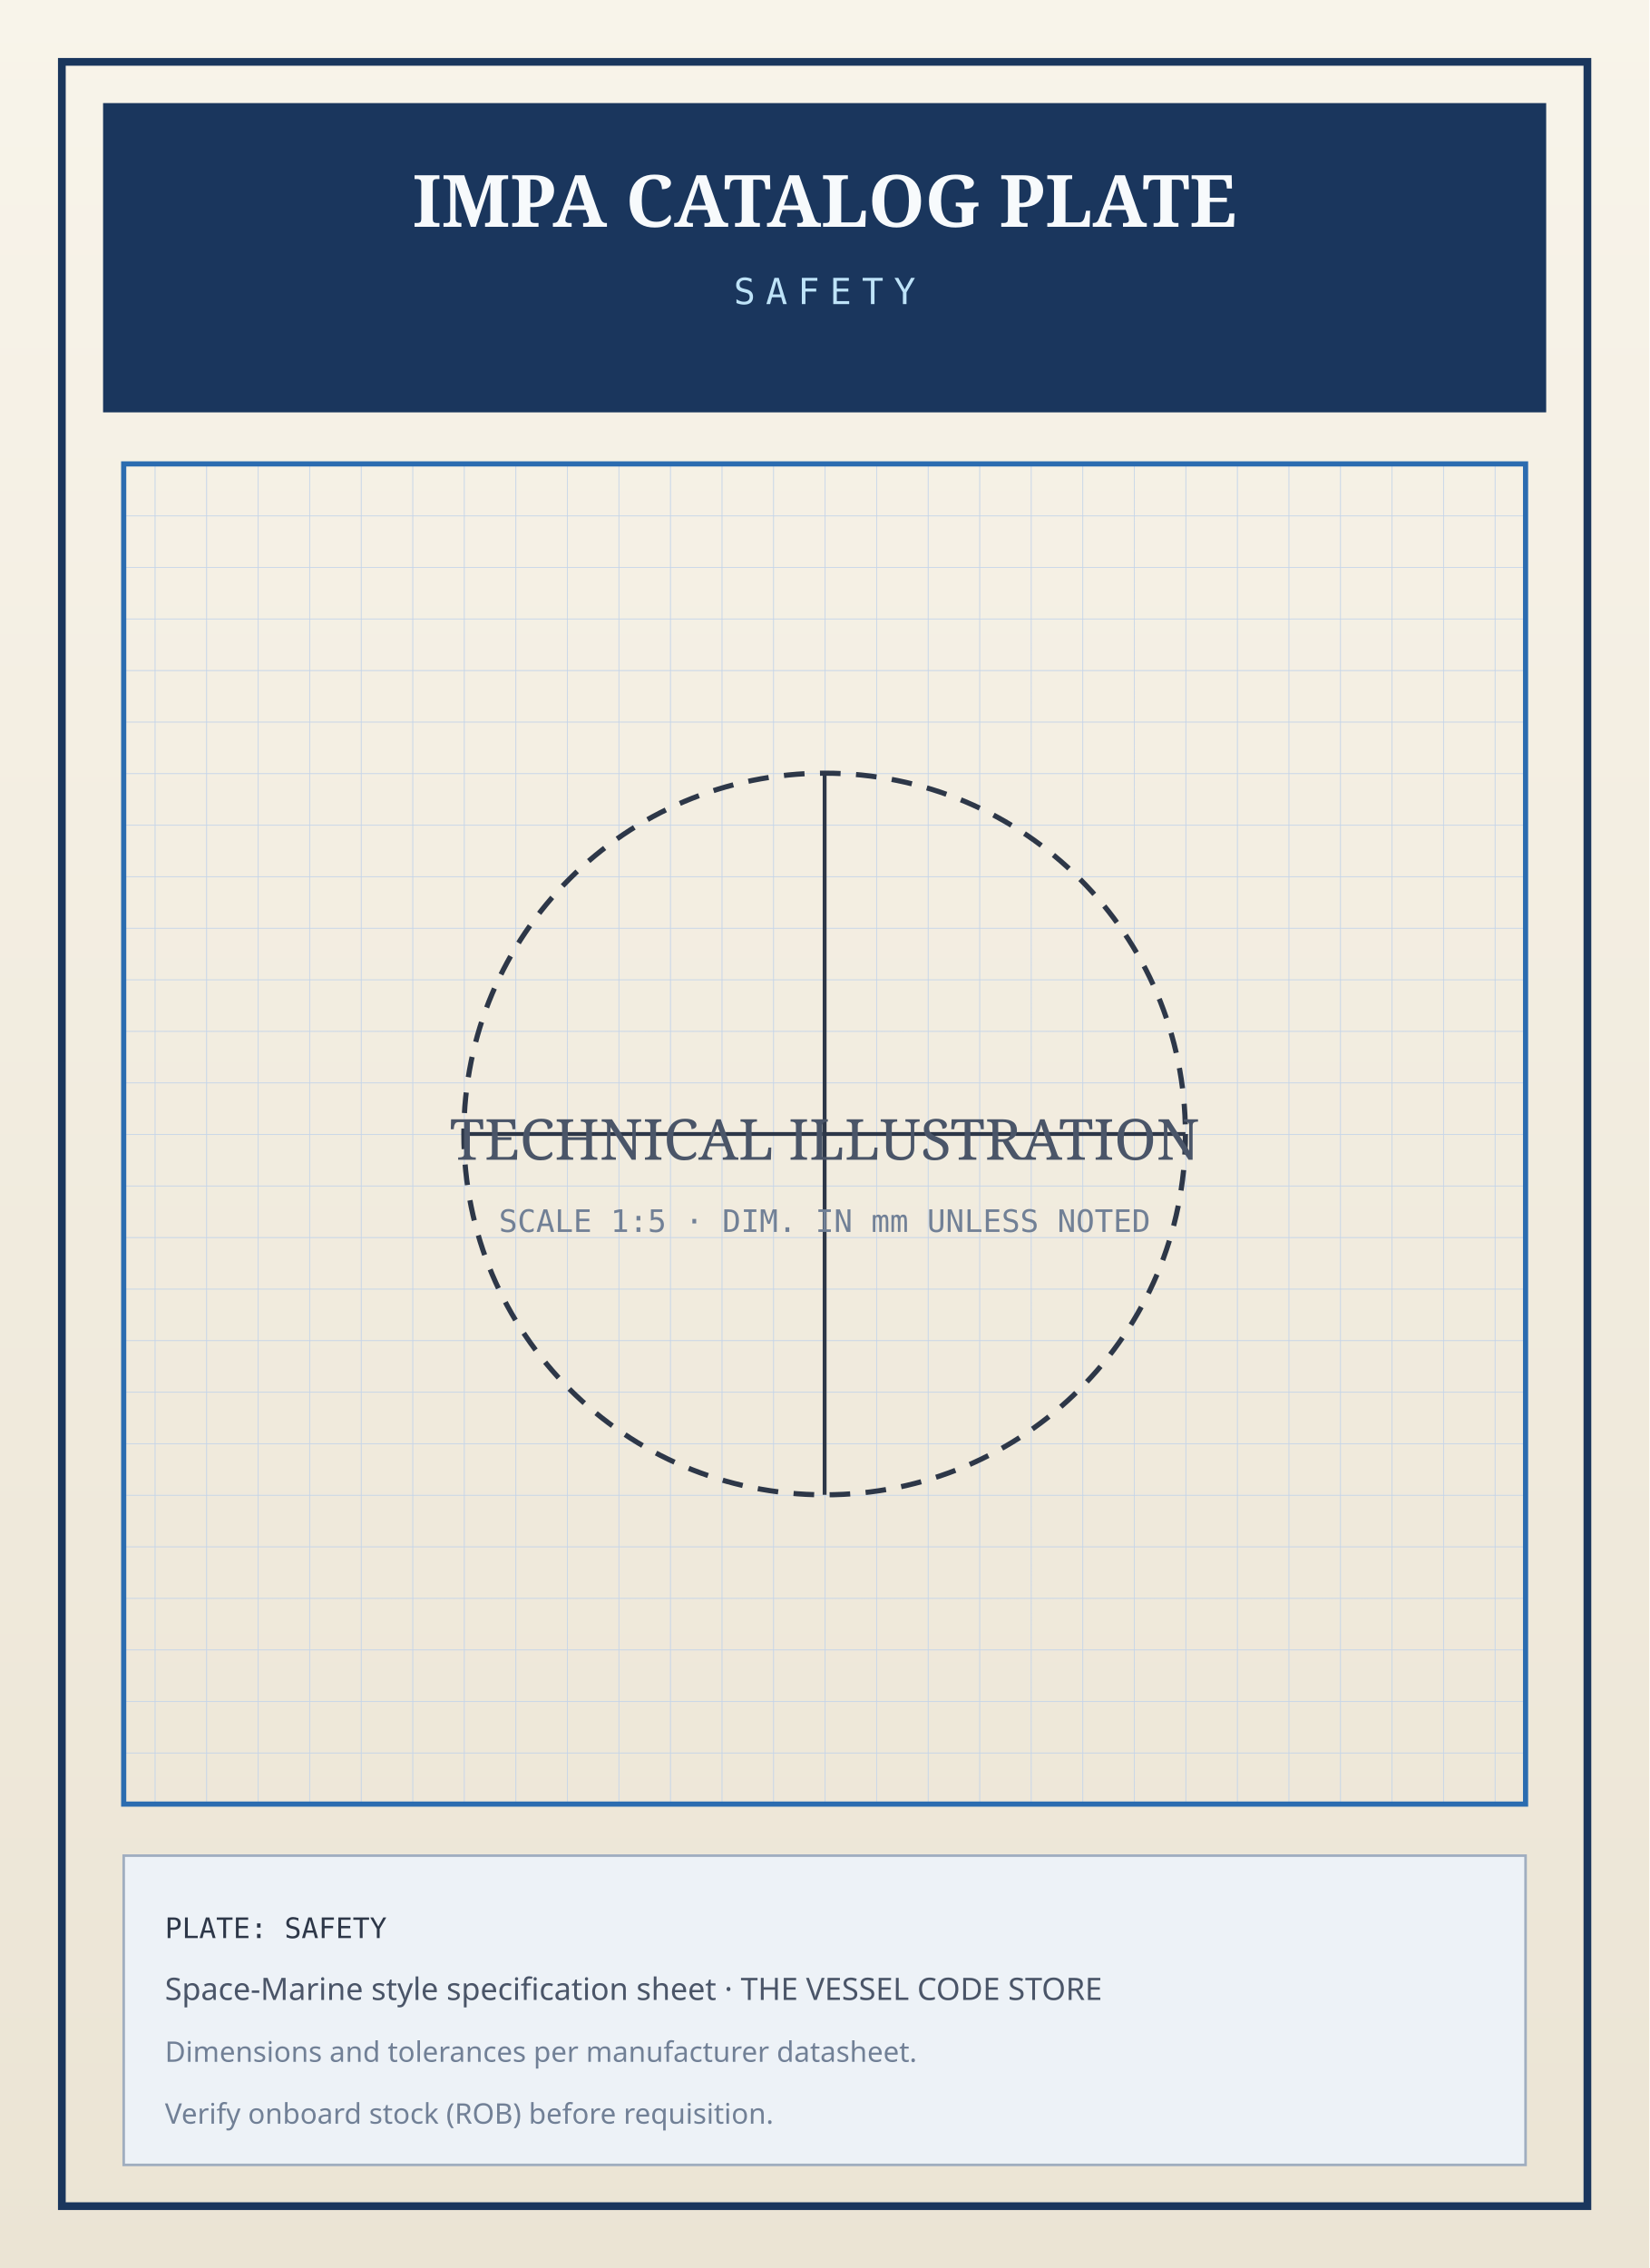
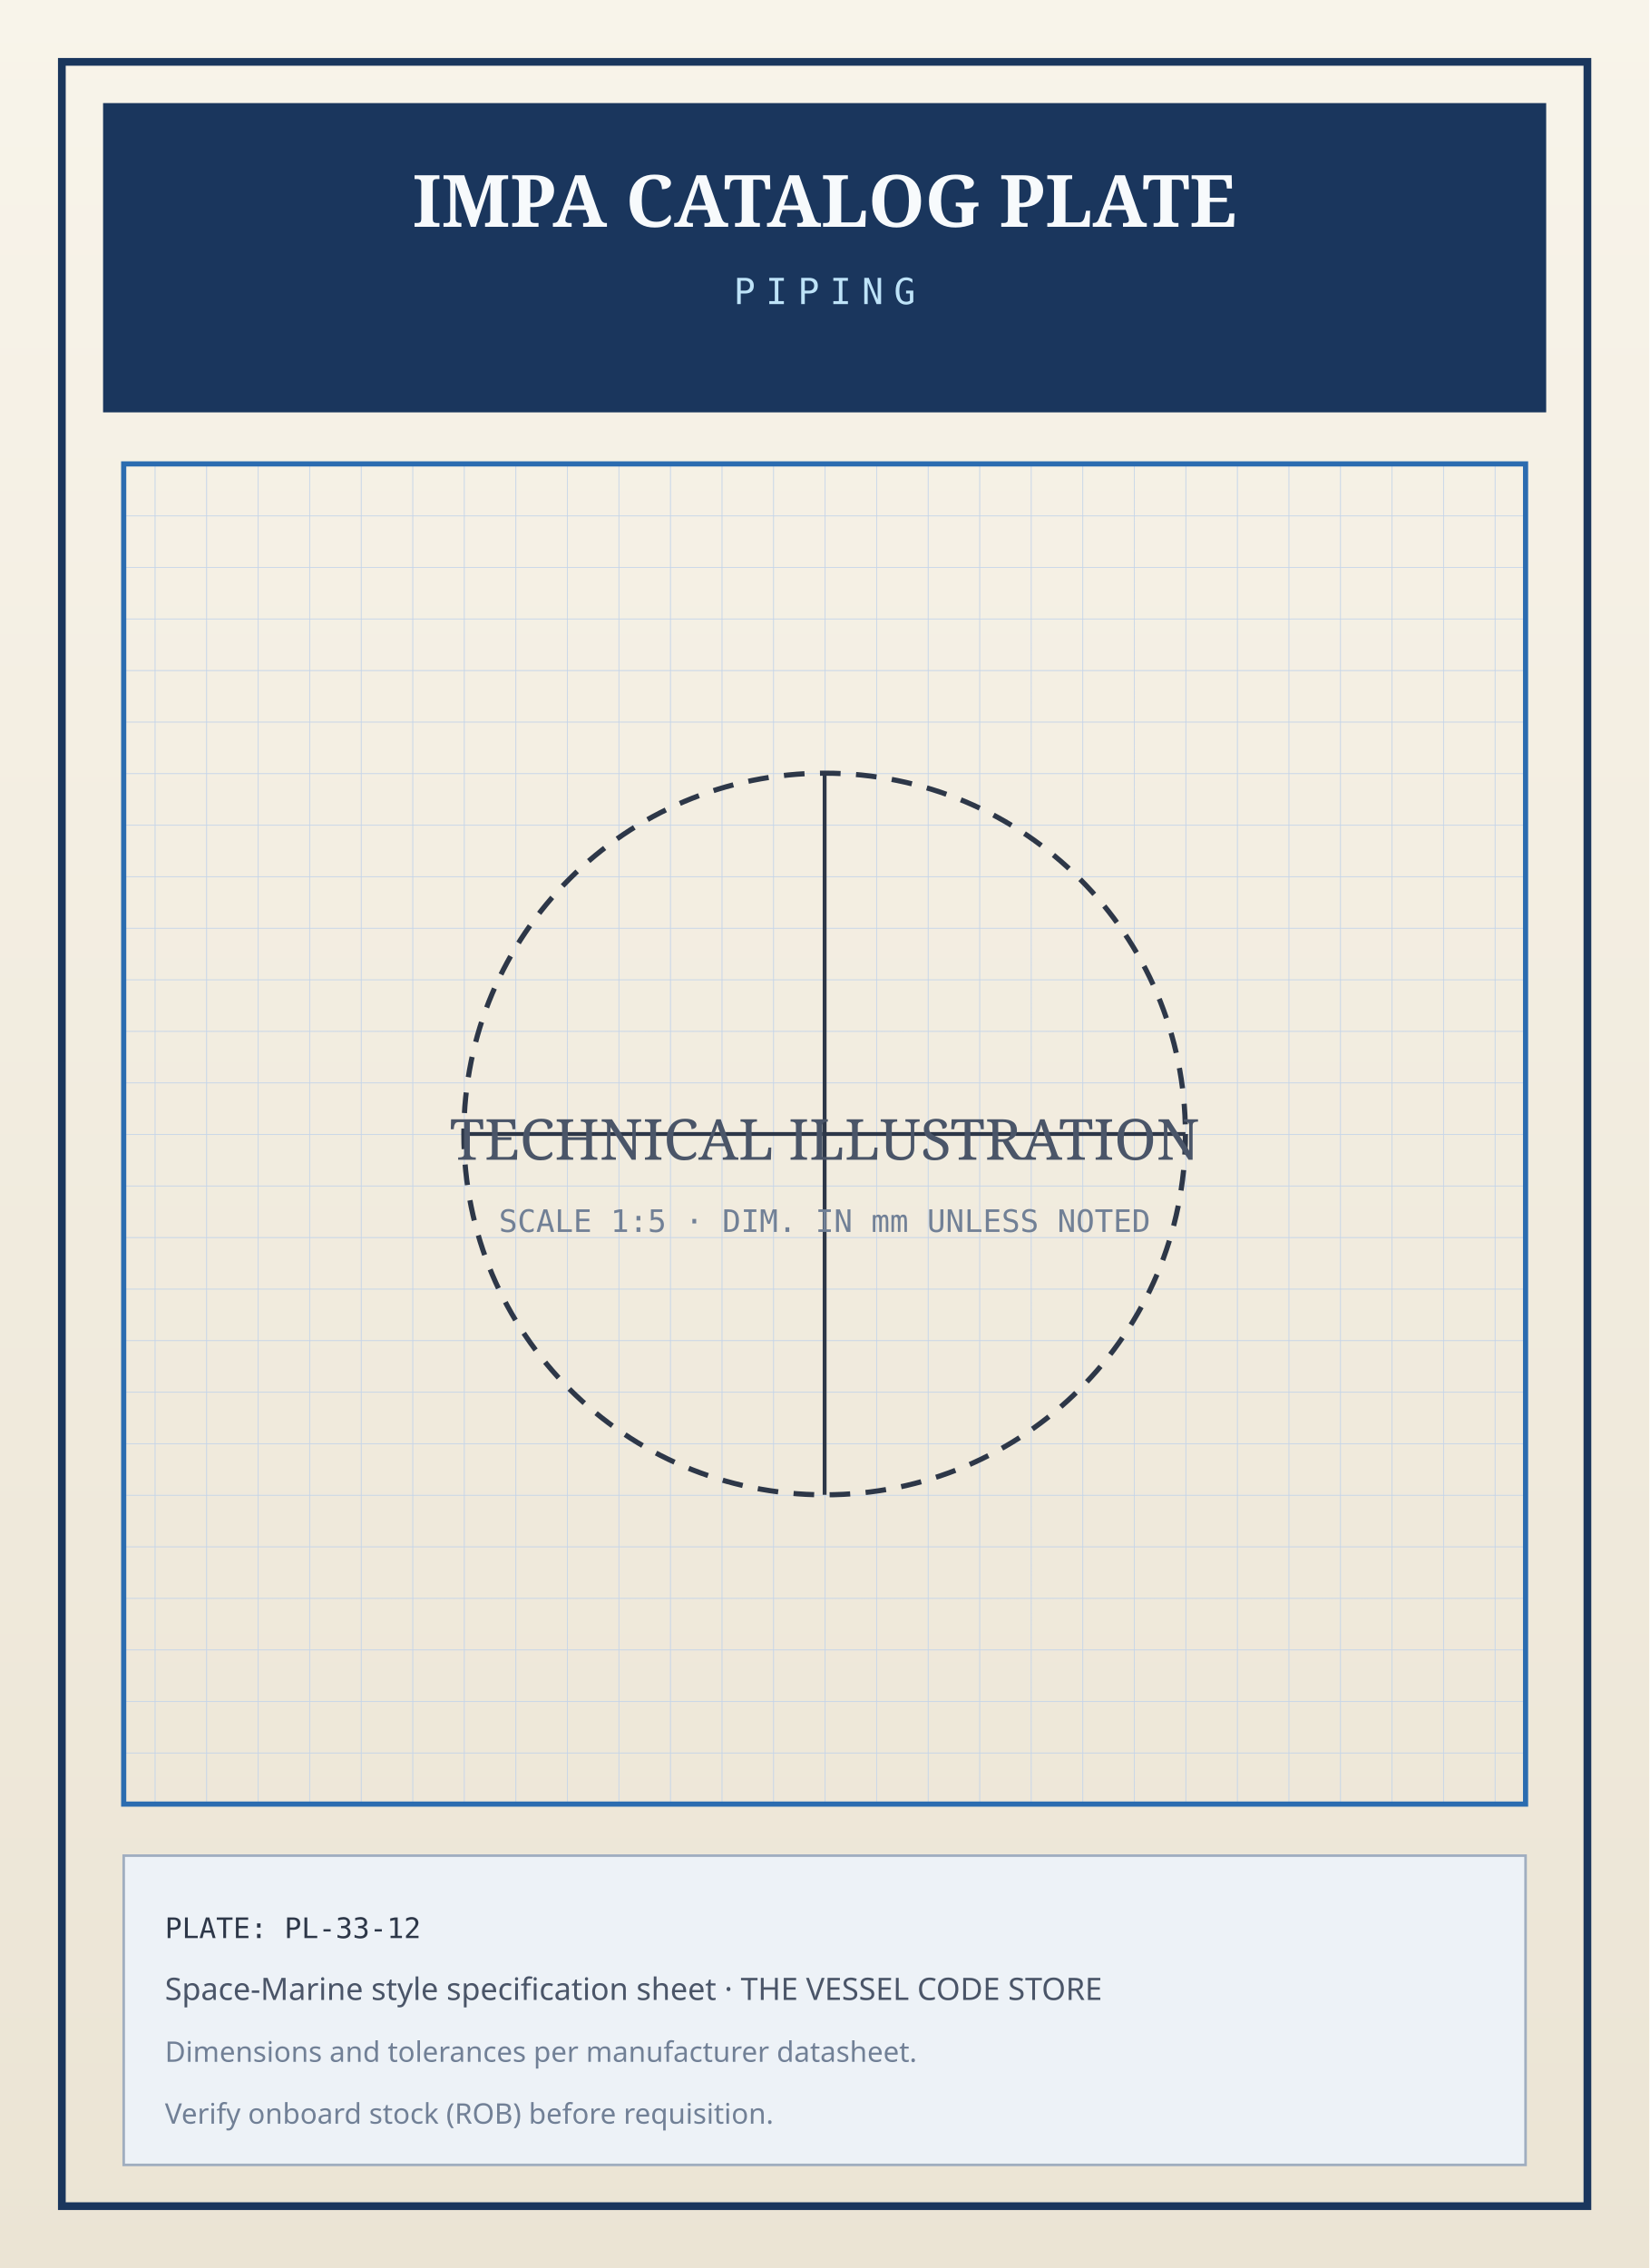
- <svg xmlns="http://www.w3.org/2000/svg" viewBox="0 0 640 880" role="img" aria-label="SAFETY catalog plate">
+ <svg xmlns="http://www.w3.org/2000/svg" viewBox="0 0 640 880" role="img" aria-label="PIPING catalog plate">
  <defs>
    <pattern id="grid" width="20" height="20" patternUnits="userSpaceOnUse">
      <path d="M 20 0 L 0 0 0 20" fill="none" stroke="#c5d4e8" stroke-width="0.6" />
    </pattern>
    <linearGradient id="paper" x1="0" y1="0" x2="0" y2="1">
      <stop offset="0%" stop-color="#f8f4ea" />
      <stop offset="100%" stop-color="#ebe4d4" />
    </linearGradient>
  </defs>
  <rect width="640" height="880" fill="url(#paper)" />
  <rect x="24" y="24" width="592" height="832" fill="none" stroke="#1a365d" stroke-width="3" />
  <rect x="40" y="40" width="560" height="120" fill="#1a365d" />
  <text x="320" y="88" text-anchor="middle" fill="#f7fafc" font-family="Georgia, serif" font-size="28" font-weight="700">IMPA CATALOG PLATE</text>
-   <text x="320" y="118" text-anchor="middle" fill="#bee3f8" font-family="ui-monospace, monospace" font-size="14" letter-spacing="4">SAFETY</text>
+   <text x="320" y="118" text-anchor="middle" fill="#bee3f8" font-family="ui-monospace, monospace" font-size="14" letter-spacing="4">PIPING</text>
  <rect x="48" y="180" width="544" height="520" fill="url(#grid)" stroke="#2b6cb0" stroke-width="2" />
  <circle cx="320" cy="440" r="140" fill="none" stroke="#2d3748" stroke-width="2" stroke-dasharray="8 6" />
  <line x1="180" y1="440" x2="460" y2="440" stroke="#2d3748" stroke-width="1.5" />
  <line x1="320" y1="300" x2="320" y2="580" stroke="#2d3748" stroke-width="1.5" />
  <text x="320" y="450" text-anchor="middle" fill="#4a5568" font-family="Georgia, serif" font-size="22">TECHNICAL ILLUSTRATION</text>
  <text x="320" y="478" text-anchor="middle" fill="#718096" font-family="ui-monospace, monospace" font-size="12">SCALE 1:5 · DIM. IN mm UNLESS NOTED</text>
  <rect x="48" y="720" width="544" height="120" fill="#edf2f7" stroke="#a0aec0" stroke-width="1" />
-   <text x="64" y="752" fill="#2d3748" font-family="ui-monospace, monospace" font-size="11">PLATE: SAFETY</text>
+   <text x="64" y="752" fill="#2d3748" font-family="ui-monospace, monospace" font-size="11">PLATE: PL-33-12</text>
  <text x="64" y="776" fill="#4a5568" font-family="ui-sans-serif, system-ui" font-size="12">Space-Marine style specification sheet · THE VESSEL CODE STORE</text>
  <text x="64" y="800" fill="#718096" font-family="ui-sans-serif, system-ui" font-size="11">Dimensions and tolerances per manufacturer datasheet.</text>
  <text x="64" y="824" fill="#718096" font-family="ui-sans-serif, system-ui" font-size="11">Verify onboard stock (ROB) before requisition.</text>
</svg>
